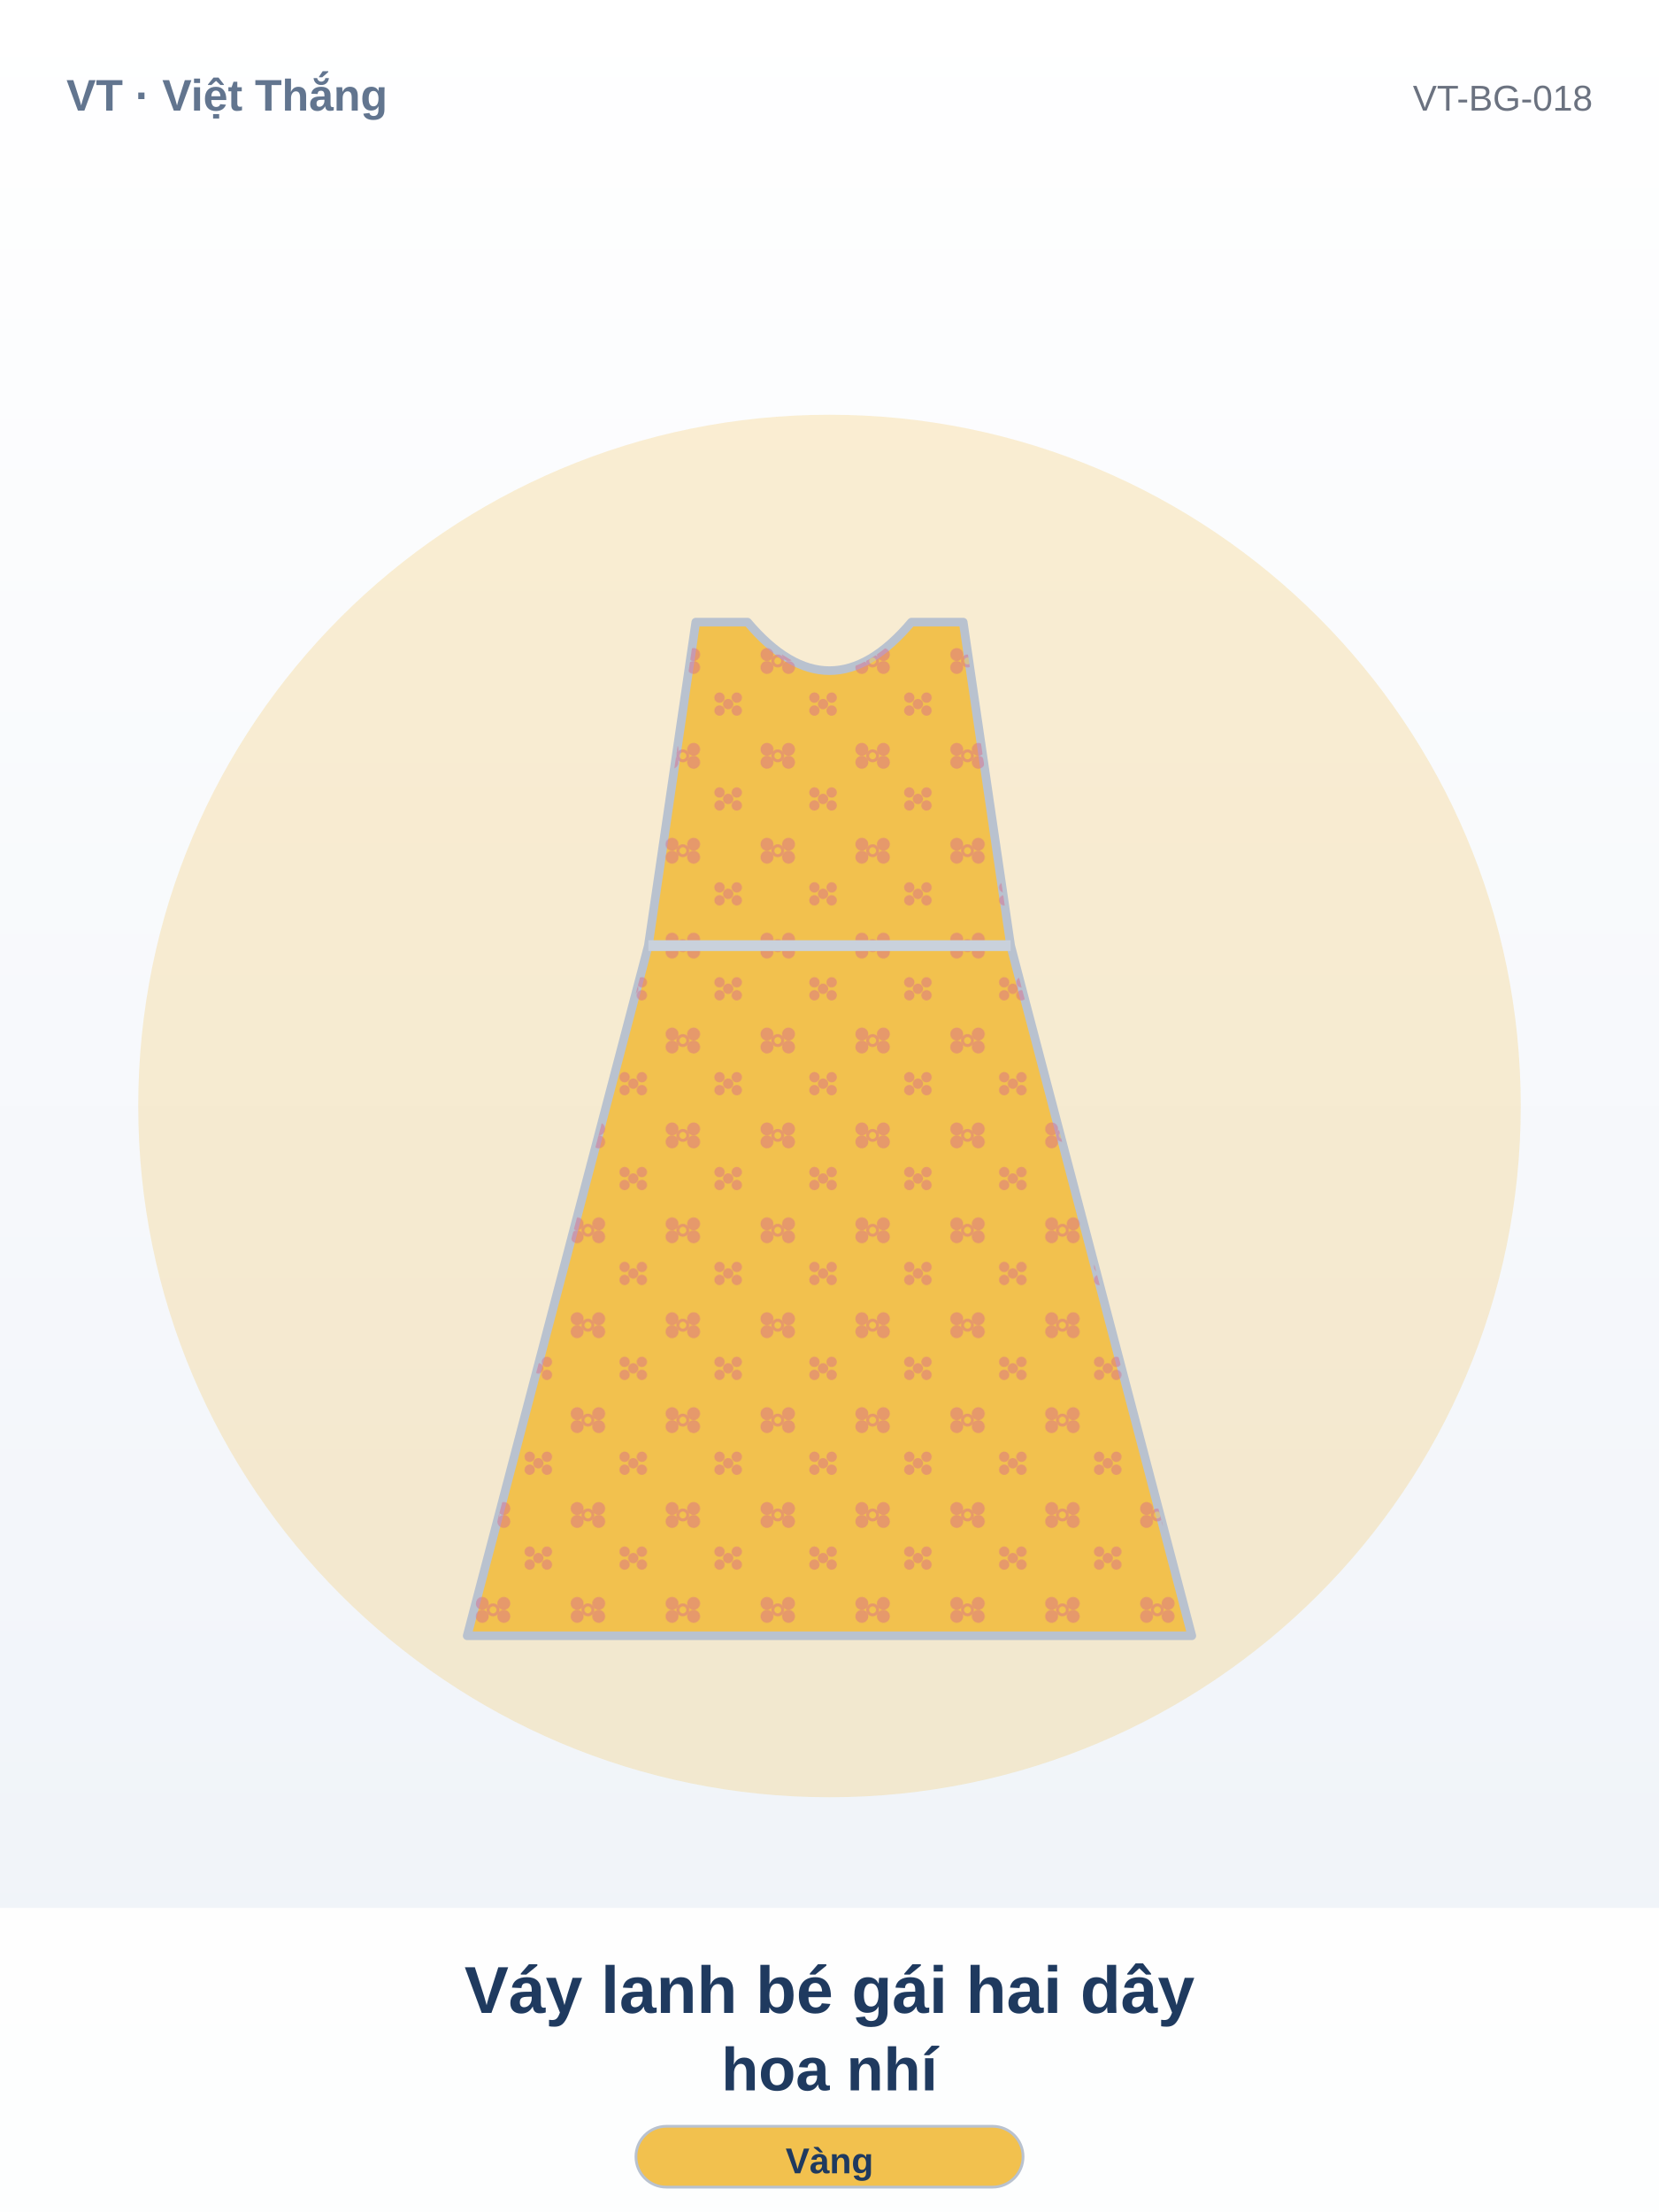
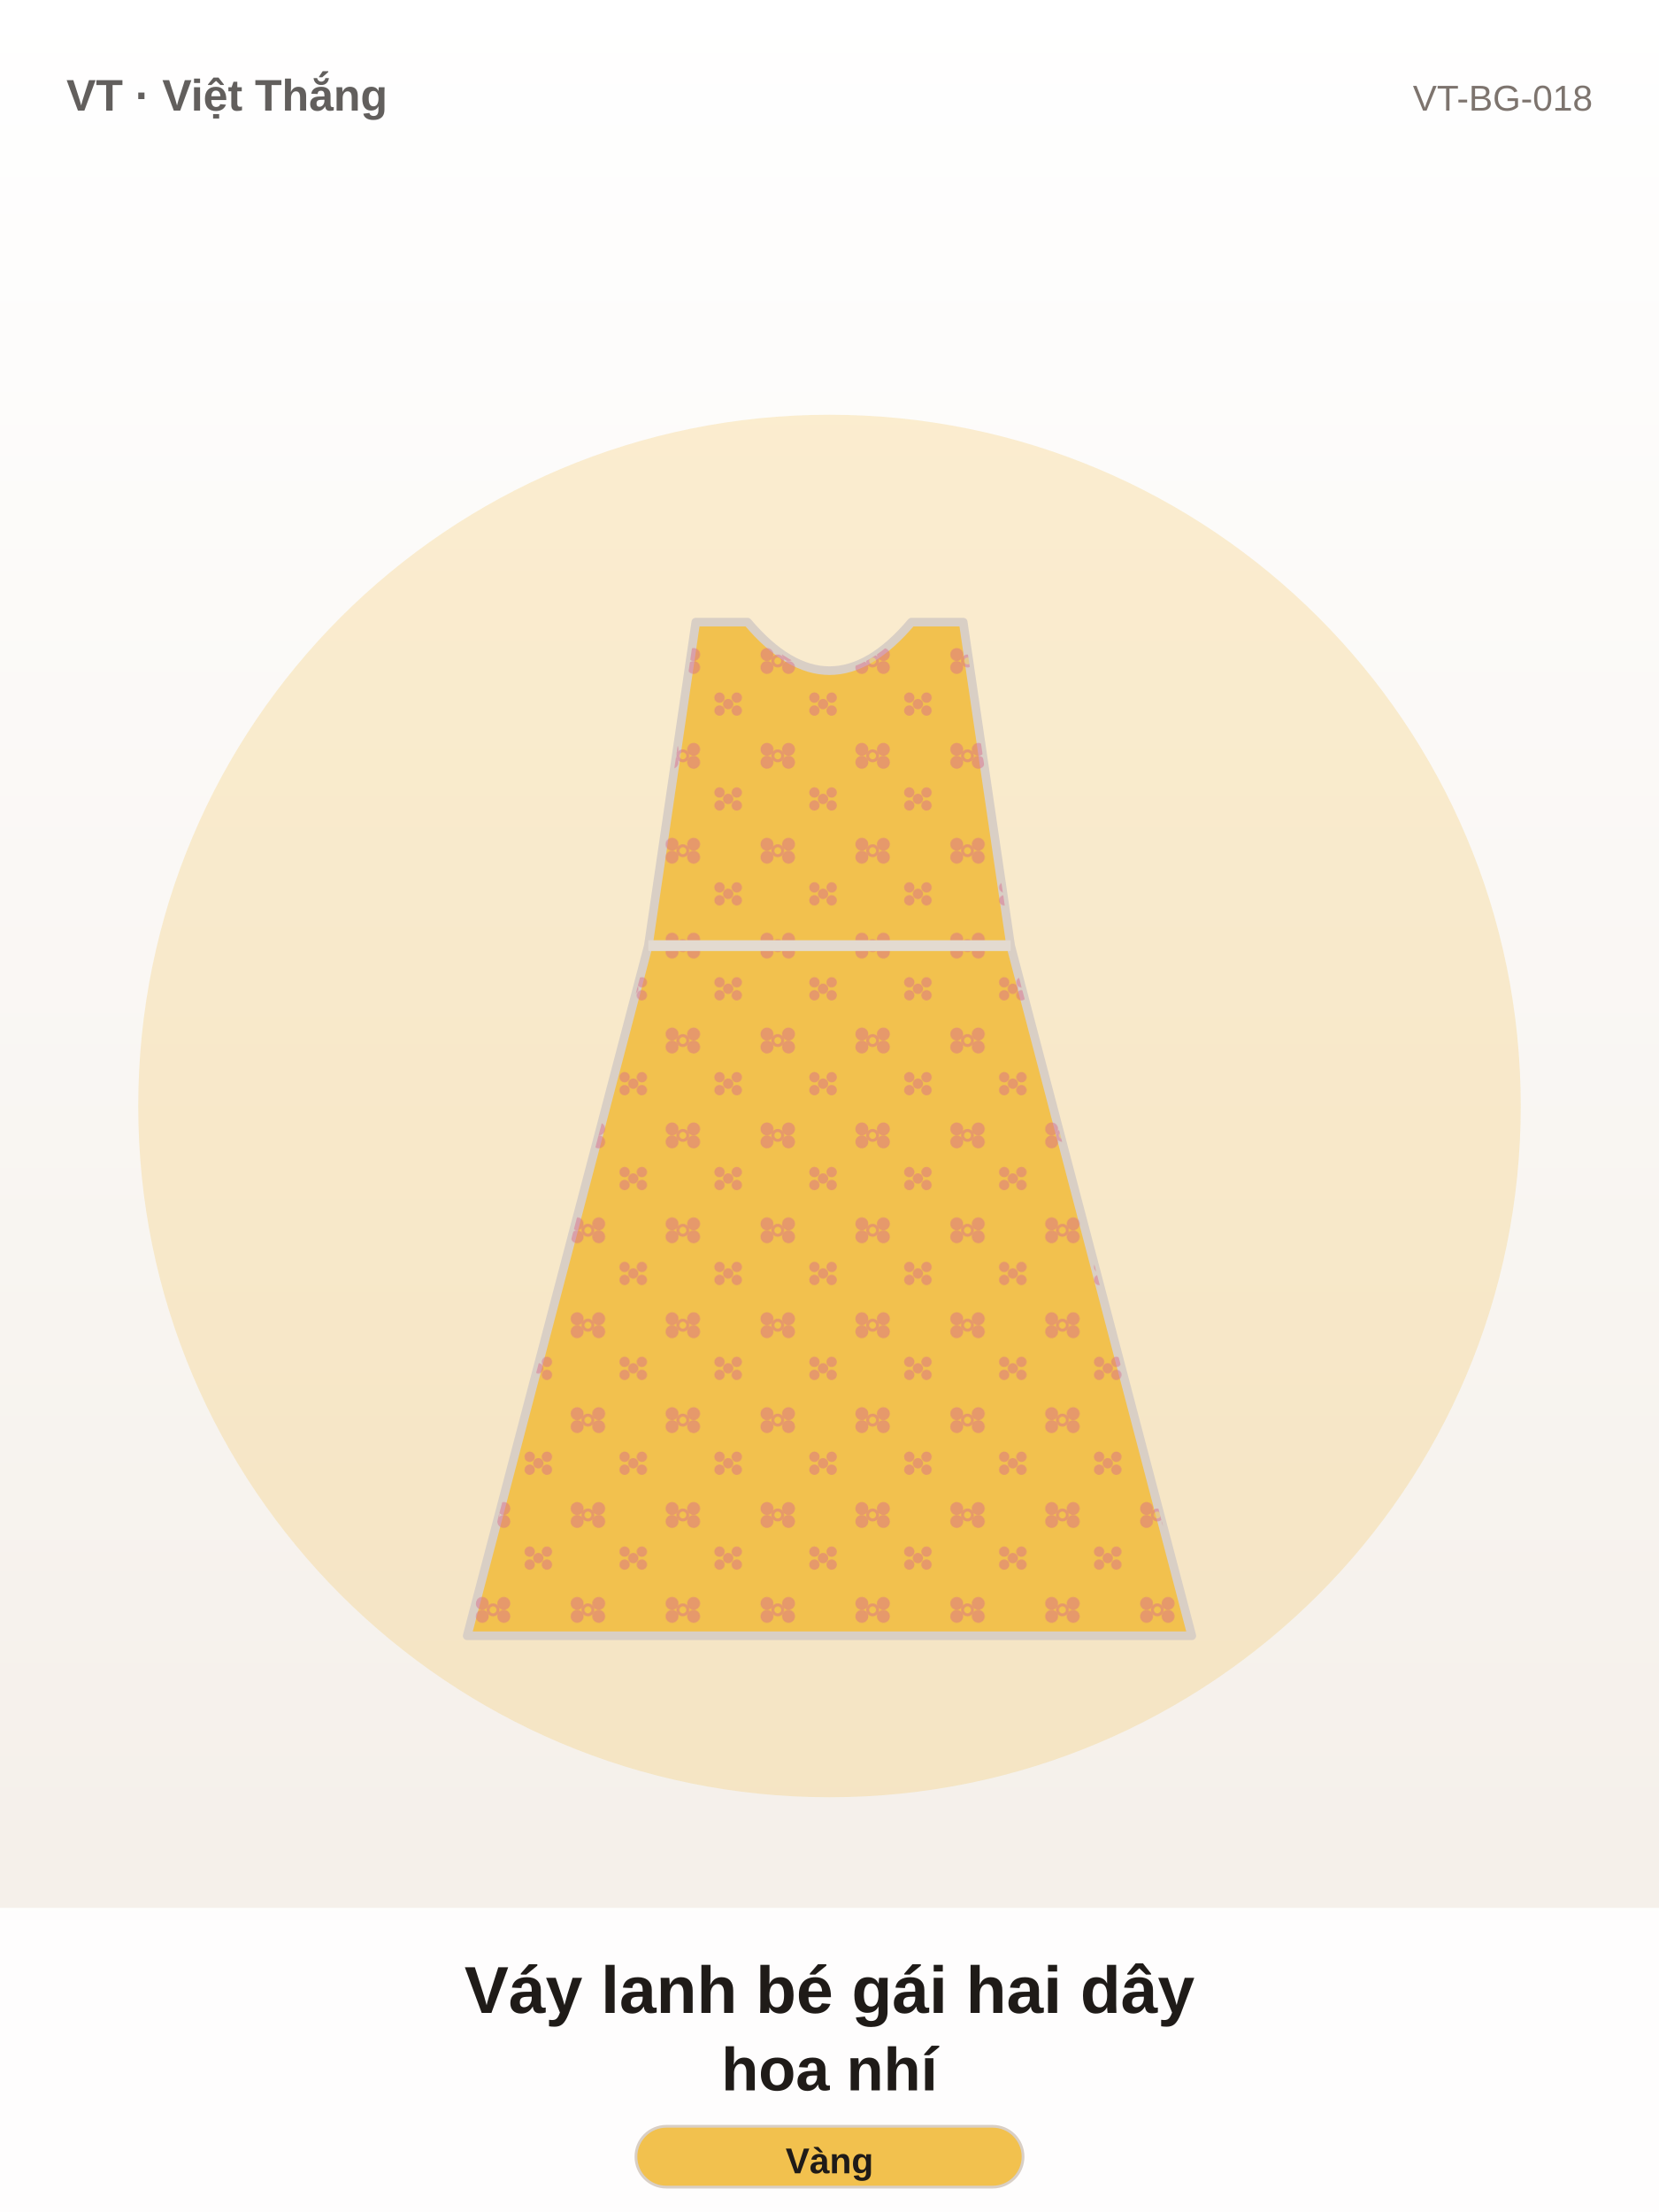
<svg xmlns="http://www.w3.org/2000/svg" width="600" height="800" viewBox="0 0 600 800">
  <defs>
    <linearGradient id="bg" x1="0" y1="0" x2="0" y2="1">
      <stop offset="0" stop-color="#FFFFFF" />
-       <stop offset="1" stop-color="#EEF2F8" />
+       <stop offset="1" stop-color="#F3EDE6" />
    </linearGradient>
    <pattern id="pat" width="44" height="44" patternUnits="userSpaceOnUse">
      <g fill="#D96C8A" opacity="0.55">
        <circle cx="12" cy="12" r="3" />
        <circle cx="17" cy="9" r="3" />
        <circle cx="17" cy="15" r="3" />
        <circle cx="7" cy="9" r="3" />
        <circle cx="7" cy="15" r="3" />
        <circle cx="12" cy="12" r="1.6" fill="#F2C14E" />
        <circle cx="33" cy="32" r="2.4" />
        <circle cx="37" cy="29" r="2.4" />
        <circle cx="37" cy="35" r="2.4" />
        <circle cx="29" cy="29" r="2.4" />
        <circle cx="29" cy="35" r="2.4" />
      </g>
    </pattern>
  </defs>
  <rect width="600" height="800" fill="url(#bg)" />
  <circle cx="300" cy="400" r="250" fill="#F2C14E" opacity="0.25" />
  <g transform="translate(300,420) scale(0.78) translate(-300,-420)">
-     <path d="M238,170 L262,170 Q300,215 338,170 L362,170 L384,320 L468,640 L132,640 L216,320 Z" fill="#F2C14E" stroke="#B9C2CF" stroke-width="4" stroke-linejoin="round" />
+     <path d="M238,170 L262,170 Q300,215 338,170 L362,170 L384,320 L468,640 L132,640 L216,320 Z" fill="#F2C14E" stroke="#D9CFC5" stroke-width="4" stroke-linejoin="round" />
    <path d="M238,170 L262,170 Q300,215 338,170 L362,170 L384,320 L468,640 L132,640 L216,320 Z" fill="url(#pat)" opacity="0.85" />
-     <path d="M216,320 L384,320" stroke="#C9D1DC" stroke-width="5" />
+     <path d="M216,320 L384,320" stroke="#E3DAD0" stroke-width="5" />
  </g>
  <rect x="0" y="690" width="600" height="110" fill="#FFFFFF" opacity="0.9" />
-   <text x="300" y="728" text-anchor="middle" font-family="Segoe UI, Arial, sans-serif" font-size="24" font-weight="700" fill="#1F3A5F">Váy lanh bé gái hai dây</text>
-   <text x="300" y="756" text-anchor="middle" font-family="Segoe UI, Arial, sans-serif" font-size="22" font-weight="600" fill="#1F3A5F">hoa nhí</text>
+   <text x="300" y="728" text-anchor="middle" font-family="Segoe UI, Arial, sans-serif" font-size="24" font-weight="700" fill="#1F1B18">Váy lanh bé gái hai dây</text>
+   <text x="300" y="756" text-anchor="middle" font-family="Segoe UI, Arial, sans-serif" font-size="22" font-weight="600" fill="#1F1B18">hoa nhí</text>
  <g transform="translate(300,782)">
-     <rect x="-70" y="-13" width="140" height="22" rx="11" fill="#F2C14E" stroke="#B9C2CF" stroke-width="1" />
-     <text y="4" text-anchor="middle" font-family="Segoe UI, Arial, sans-serif" font-size="13" font-weight="600" fill="#1F3A5F">Vàng</text>
+     <rect x="-70" y="-13" width="140" height="22" rx="11" fill="#F2C14E" stroke="#D9CFC5" stroke-width="1" />
+     <text y="4" text-anchor="middle" font-family="Segoe UI, Arial, sans-serif" font-size="13" font-weight="600" fill="#1F1B18">Vàng</text>
  </g>
-   <text x="24" y="40" font-family="Segoe UI, Arial, sans-serif" font-size="16" font-weight="800" fill="#1F3A5F" opacity="0.7">VT · Việt Thắng</text>
-   <text x="576" y="40" text-anchor="end" font-family="Segoe UI, Arial, sans-serif" font-size="13" fill="#6b7280">VT-BG-018</text>
+   <text x="24" y="40" font-family="Segoe UI, Arial, sans-serif" font-size="16" font-weight="800" fill="#1F1B18" opacity="0.7">VT · Việt Thắng</text>
+   <text x="576" y="40" text-anchor="end" font-family="Segoe UI, Arial, sans-serif" font-size="13" fill="#7D746E">VT-BG-018</text>
</svg>
